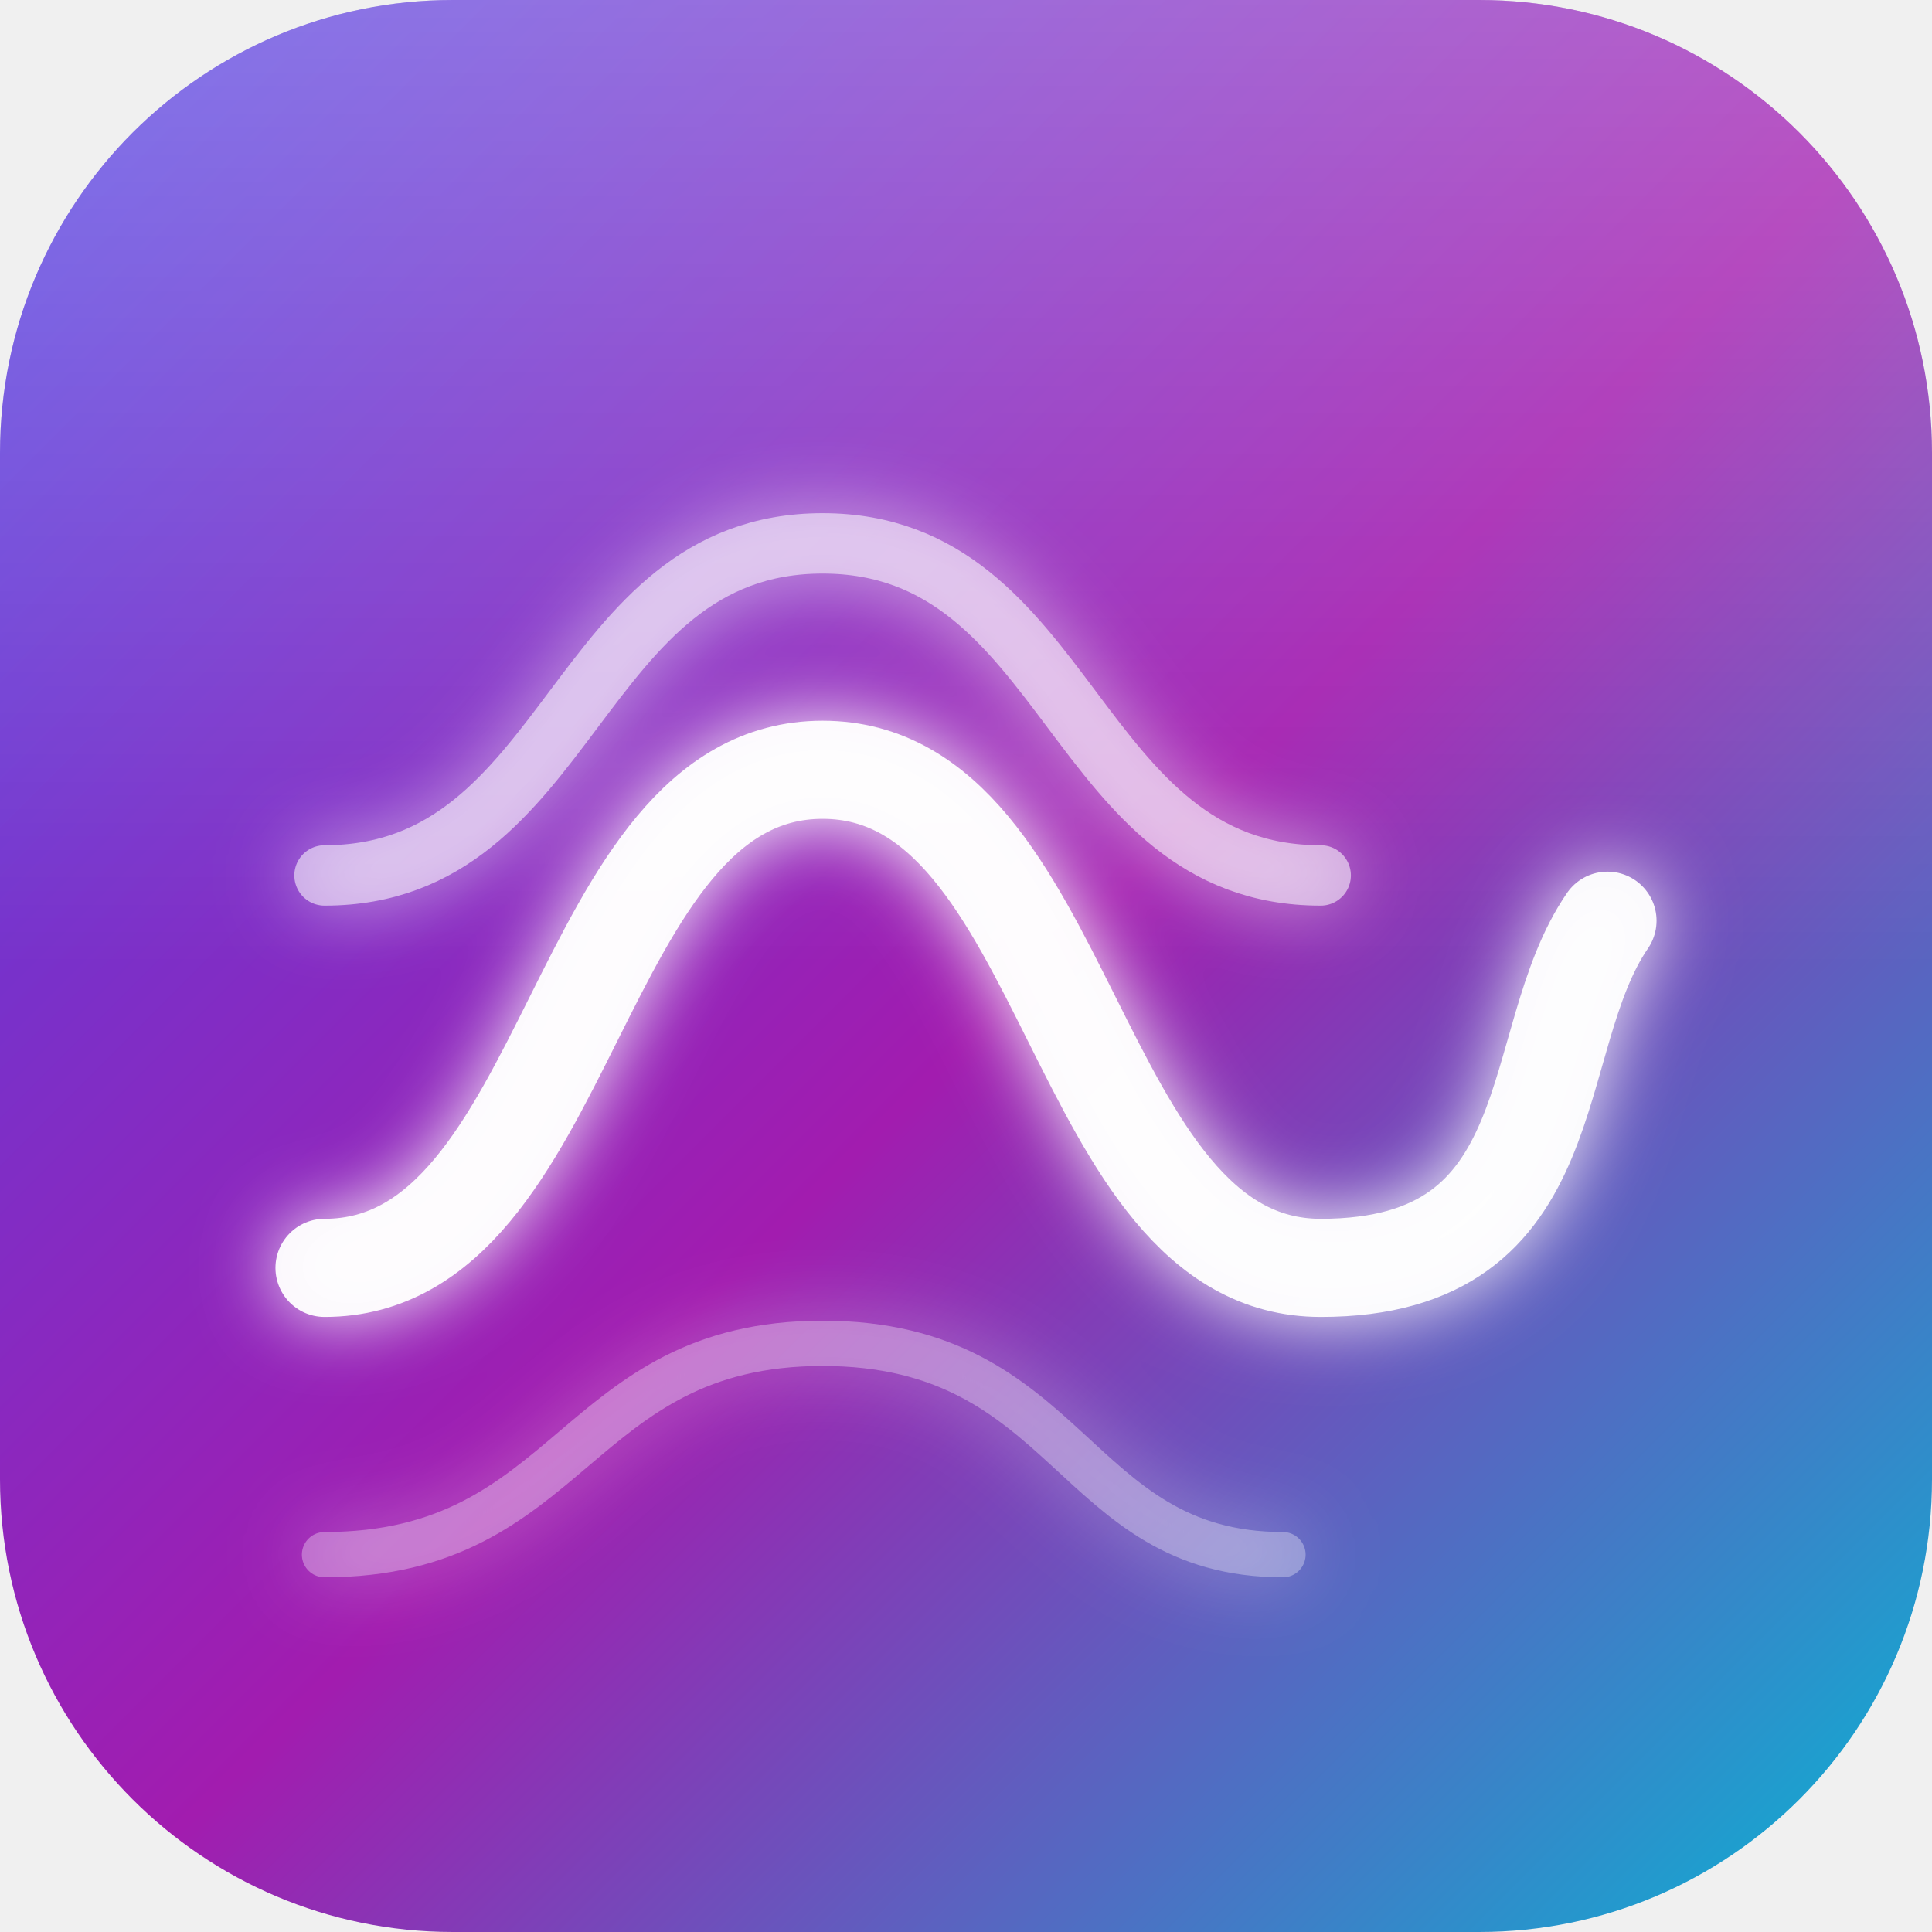
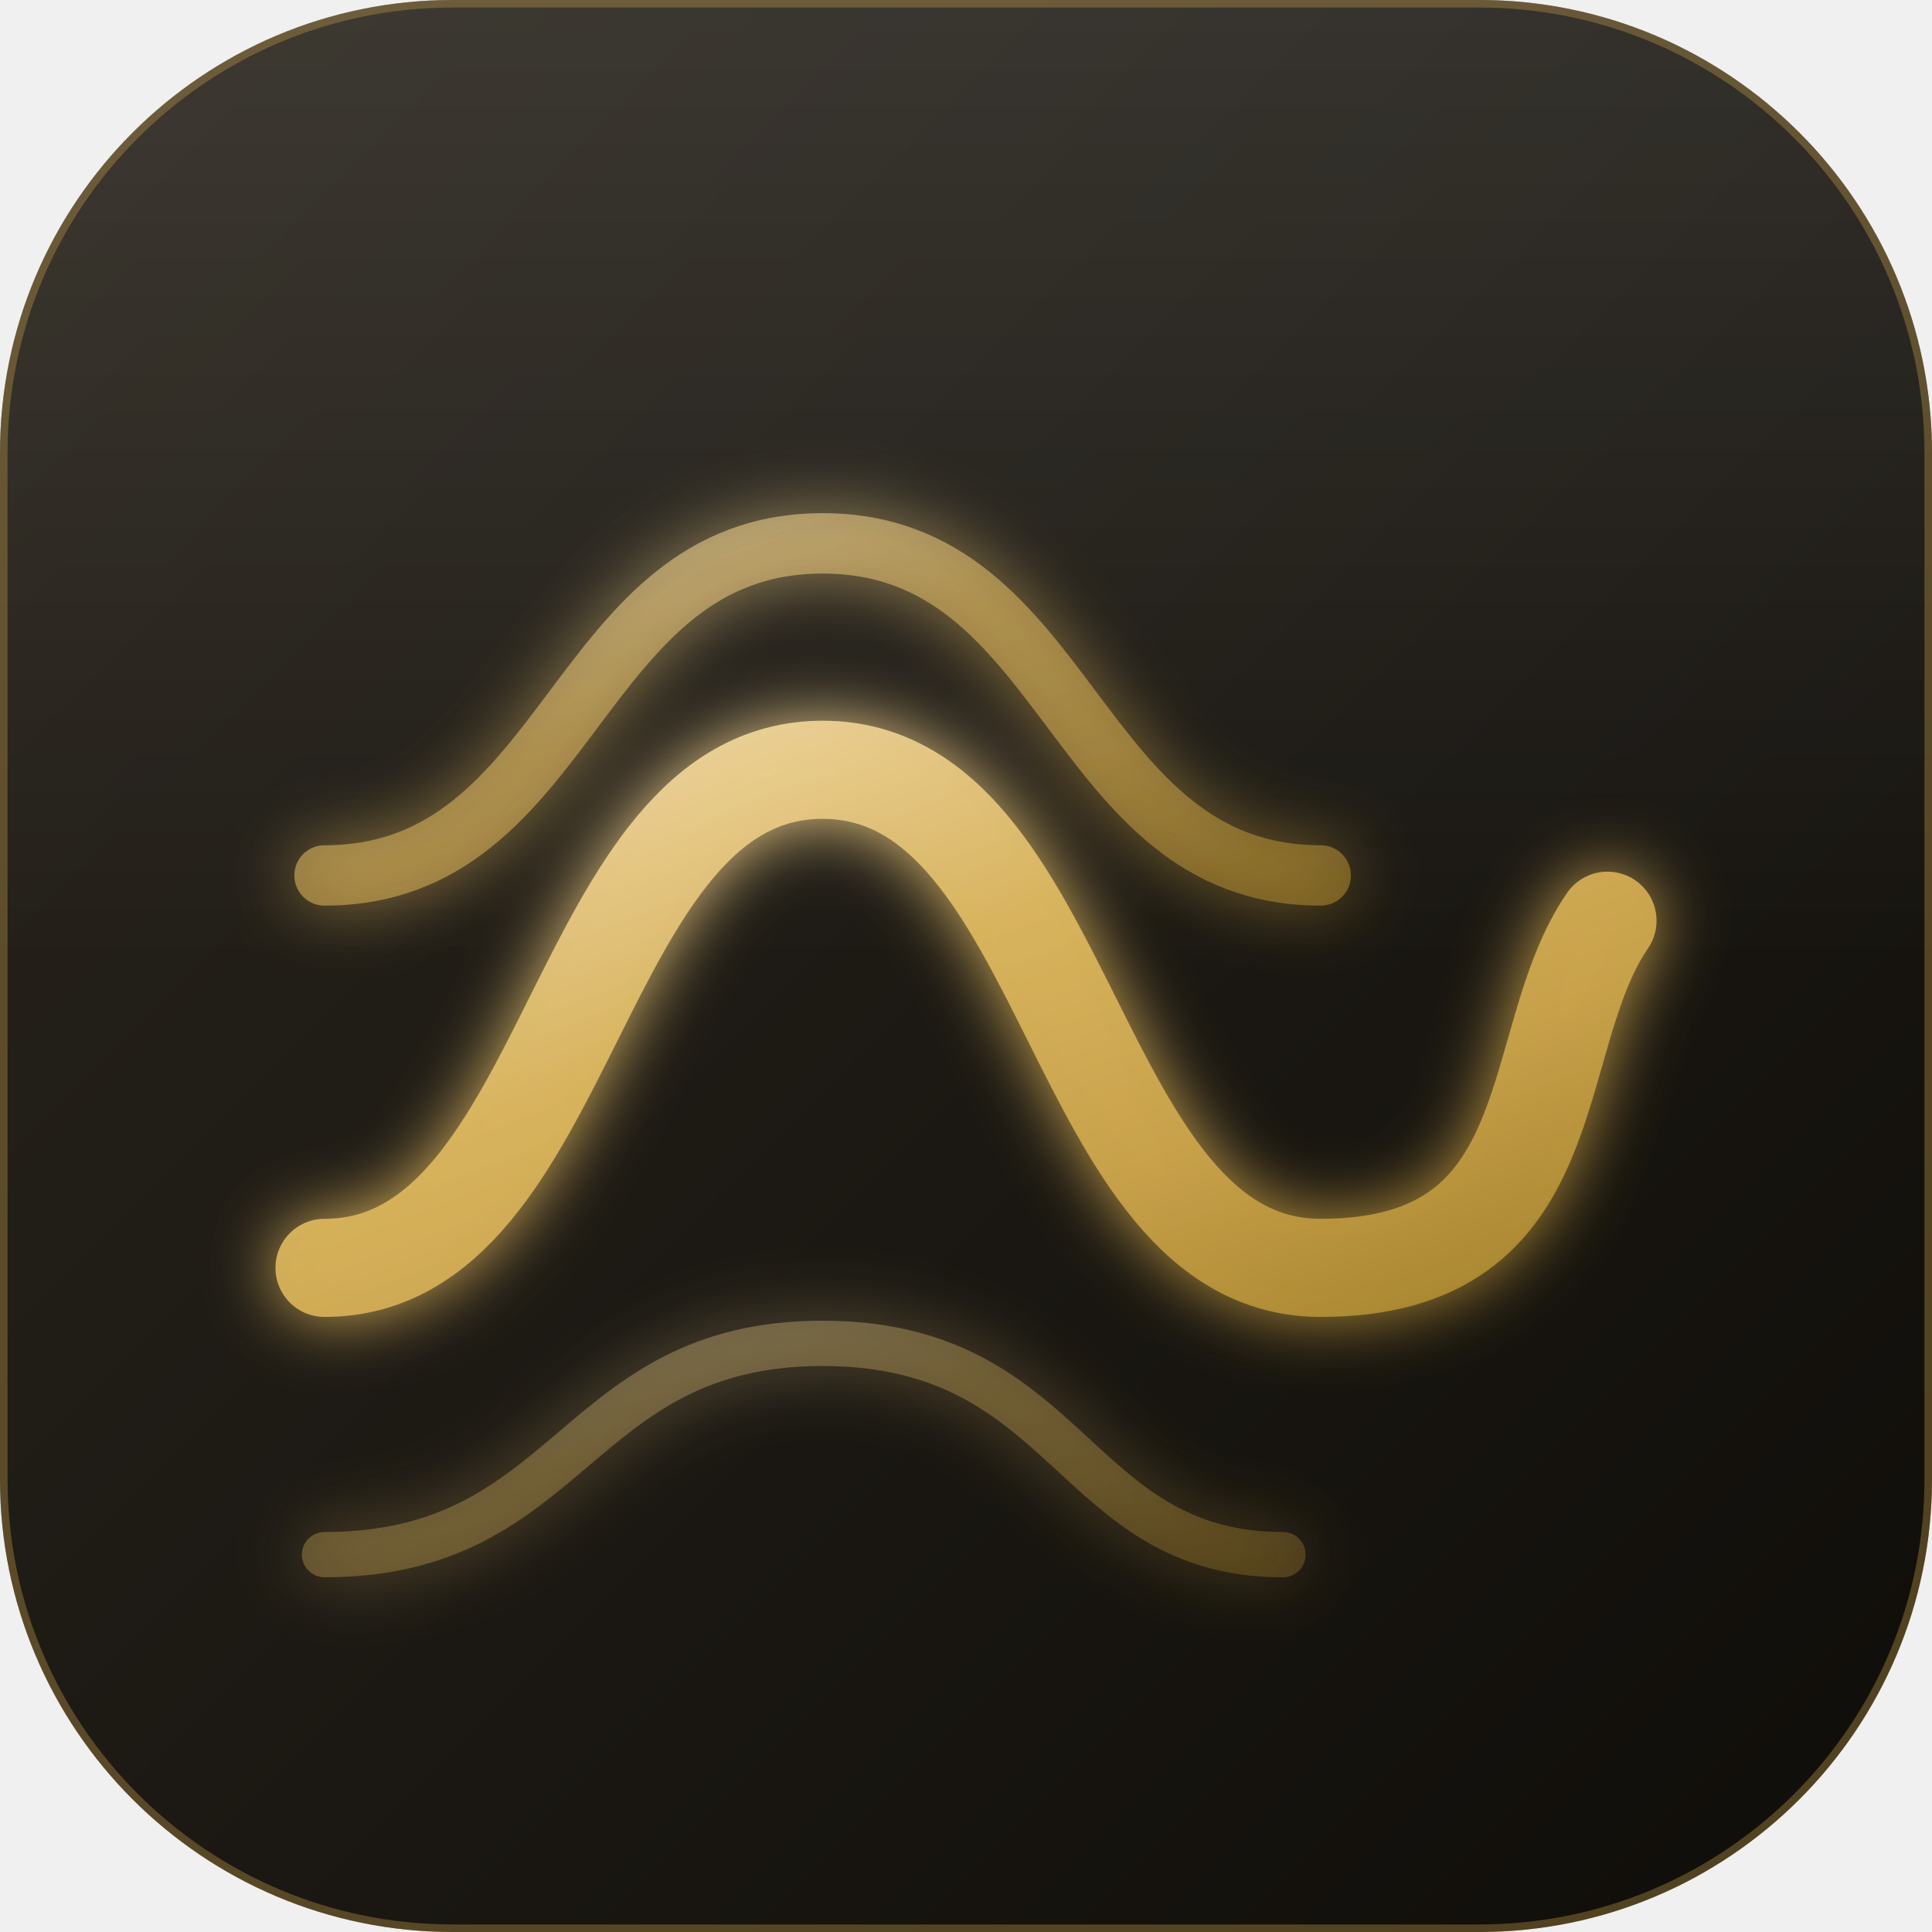
<svg xmlns="http://www.w3.org/2000/svg" viewBox="0 0 512 512" width="512" height="512" role="img" aria-label="ColoursFlux logo">
  <defs>
    <linearGradient id="bg" x1="0" y1="0" x2="1" y2="1">
-       <stop offset="0" stop-color="#4f46e5" />
-       <stop offset=".52" stop-color="#a21caf" />
-       <stop offset="1" stop-color="#06b6d4" />
+       <stop offset="0" stop-color="#2a251d" />
+       <stop offset=".55" stop-color="#1b1813" />
+       <stop offset="1" stop-color="#0f0d09" />
+     </linearGradient>
+     <linearGradient id="gold" x1="0" y1="0" x2="1" y2="1">
+       <stop offset="0" stop-color="#f3ddab" />
+       <stop offset=".42" stop-color="#d9b45f" />
+       <stop offset=".72" stop-color="#c9a24a" />
+       <stop offset="1" stop-color="#a8852f" />
    </linearGradient>
    <linearGradient id="sheen" x1="0" y1="0" x2="0" y2="1">
-       <stop offset="0" stop-color="#ffffff" stop-opacity=".28" />
+       <stop offset="0" stop-color="#ffffff" stop-opacity=".1" />
      <stop offset=".5" stop-color="#ffffff" stop-opacity="0" />
    </linearGradient>
    <filter id="glow" x="-30%" y="-30%" width="160%" height="160%">
-       <feGaussianBlur stdDeviation="10" result="b" />
+       <feGaussianBlur stdDeviation="9" result="b" />
      <feMerge>
        <feMergeNode in="b" />
        <feMergeNode in="SourceGraphic" />
      </feMerge>
    </filter>
  </defs>
  <rect width="512" height="512" rx="120" fill="url(#bg)" />
  <rect width="512" height="512" rx="120" fill="url(#sheen)" />
-   <g fill="none" stroke="#ffffff" stroke-linecap="round" filter="url(#glow)">
-     <path d="M86 336c66 0 66-132 132-132s66 132 132 132 54-60 76-92" stroke-width="26" opacity=".95" />
-     <path d="M86 232c66 0 66-88 132-88s66 88 132 88" stroke-width="16" opacity=".55" />
-     <path d="M86 412c66 0 66-56 132-56s66 56 122 56" stroke-width="12" opacity=".32" />
+   <rect x="1" y="1" width="510" height="510" rx="119" fill="none" stroke="#c9a24a" stroke-opacity=".35" stroke-width="2" />
+   <g fill="none" stroke="url(#gold)" stroke-linecap="round" filter="url(#glow)">
+     <path d="M86 336c66 0 66-132 132-132s66 132 132 132 54-60 76-92" stroke-width="26" opacity=".98" />
+     <path d="M86 232c66 0 66-88 132-88s66 88 132 88" stroke-width="16" opacity=".6" />
+     <path d="M86 412c66 0 66-56 132-56s66 56 122 56" stroke-width="12" opacity=".34" />
  </g>
</svg>
